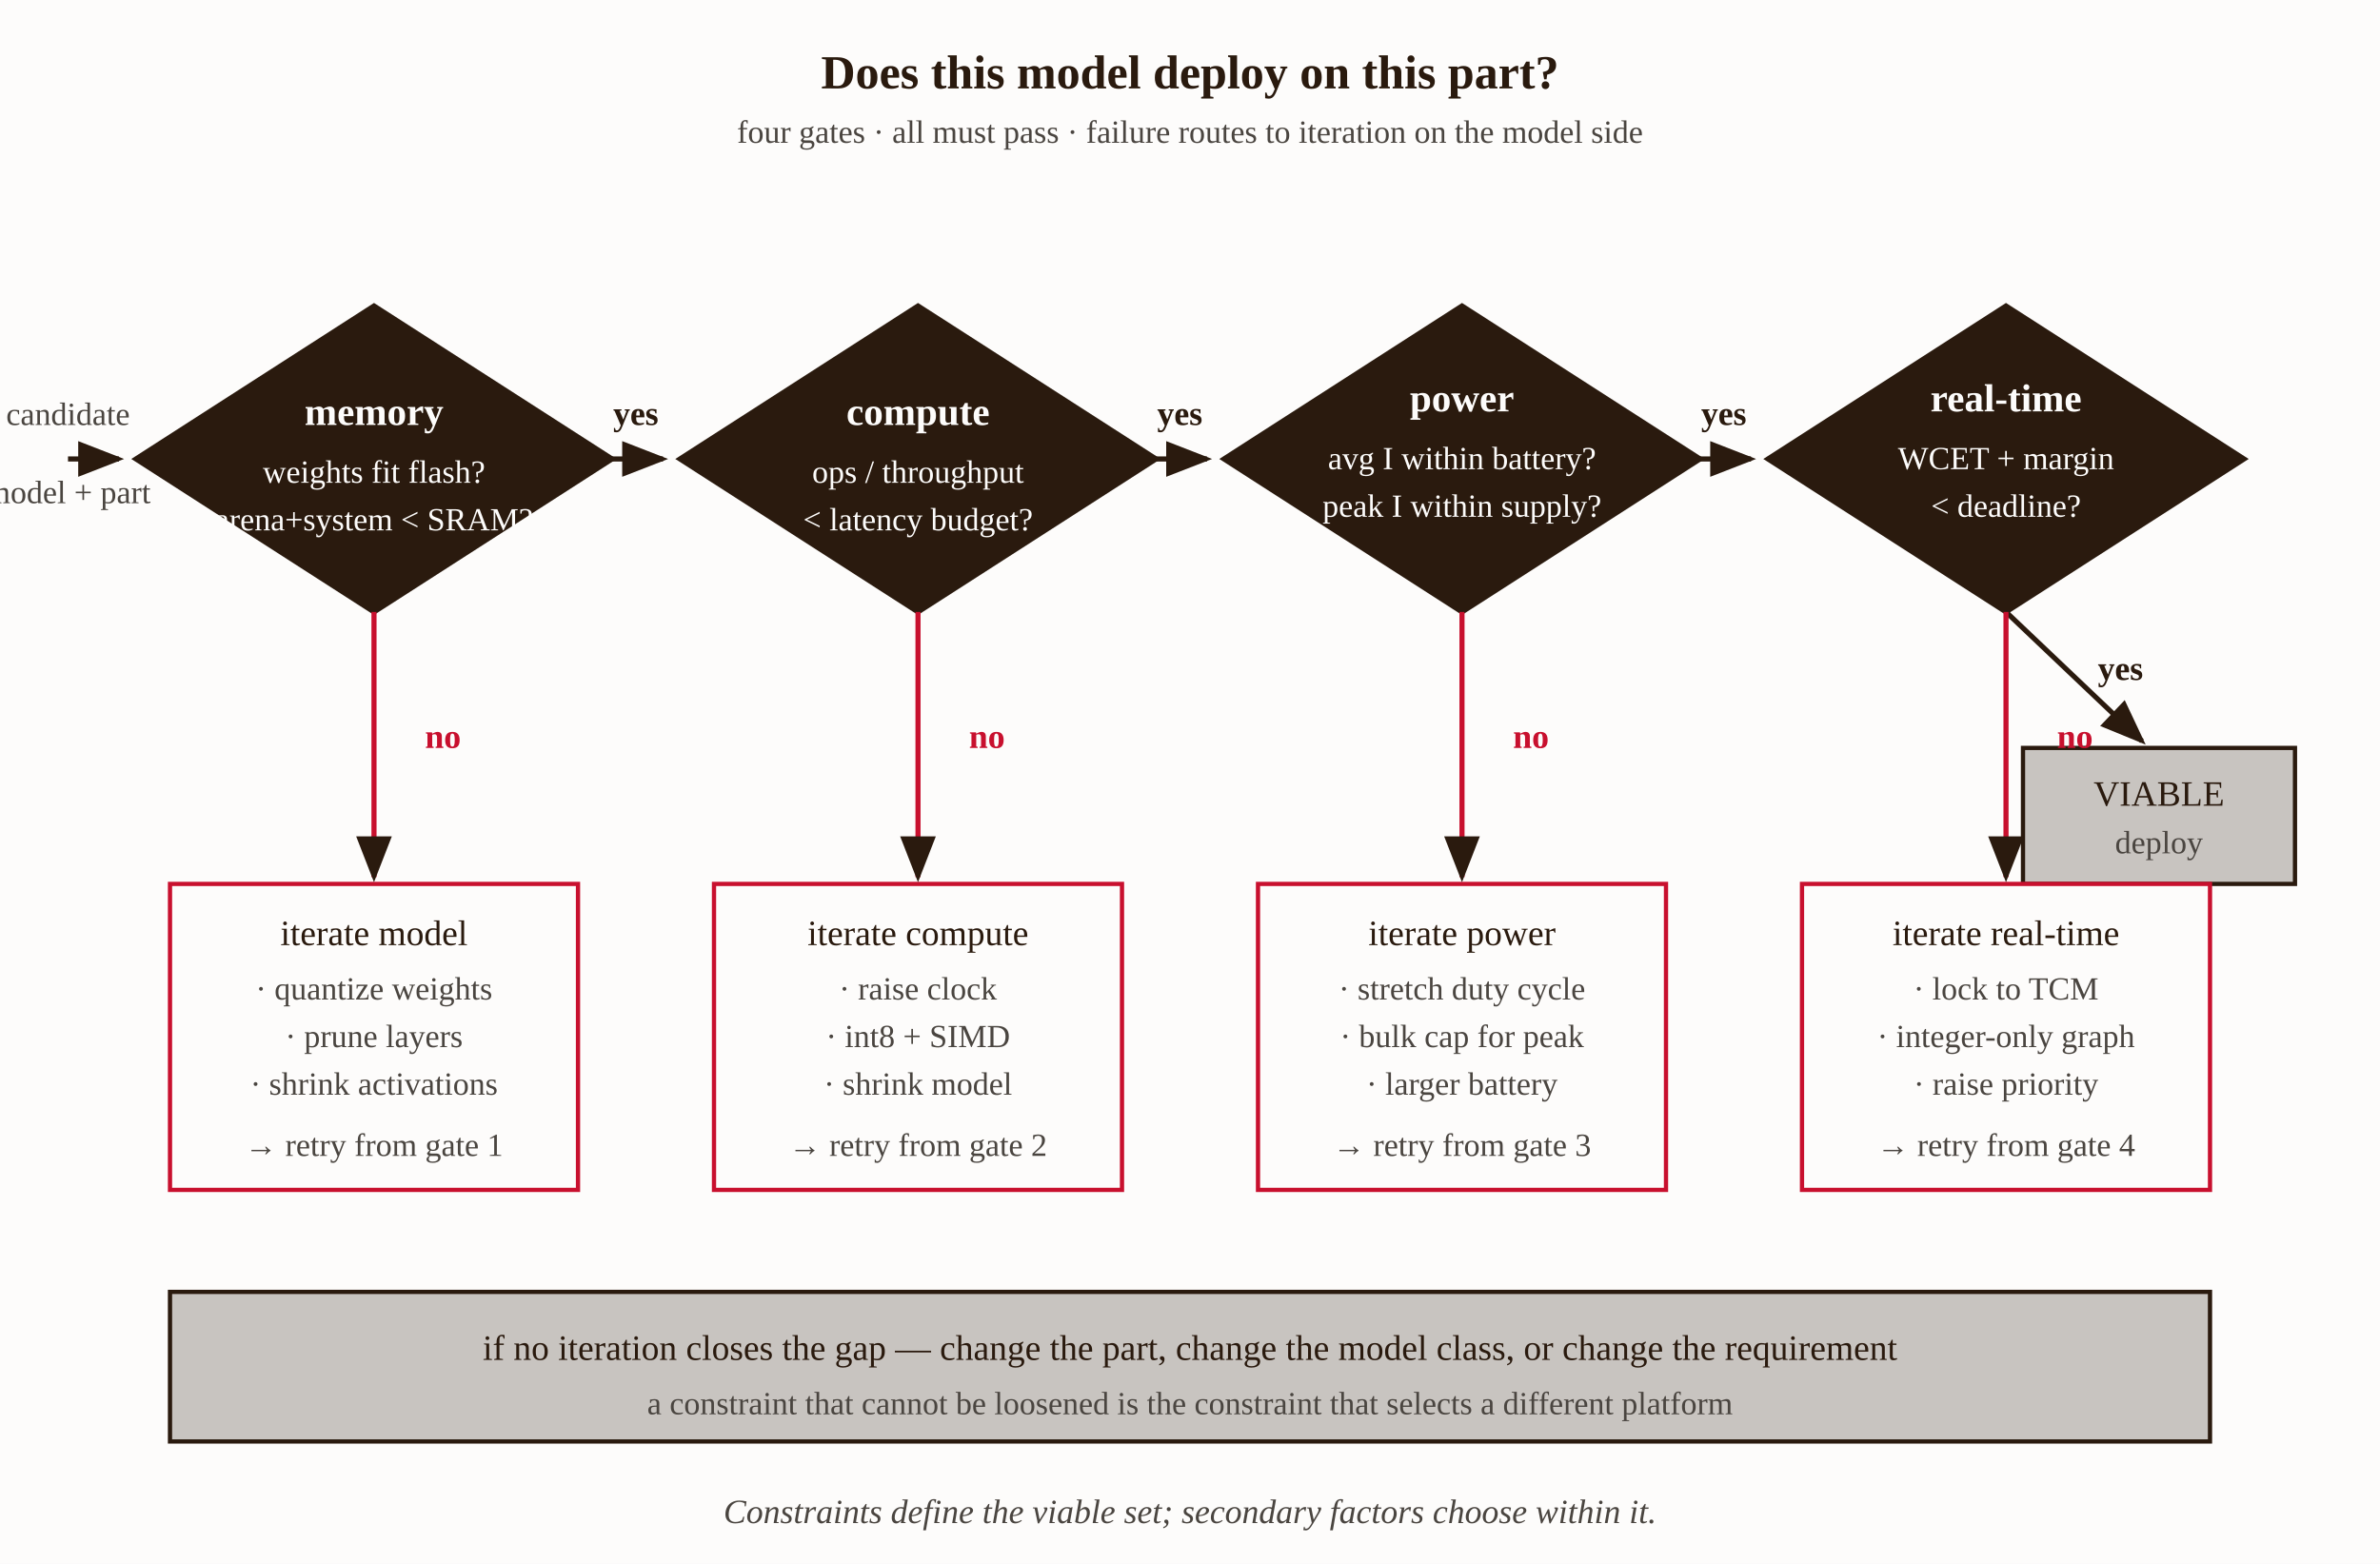
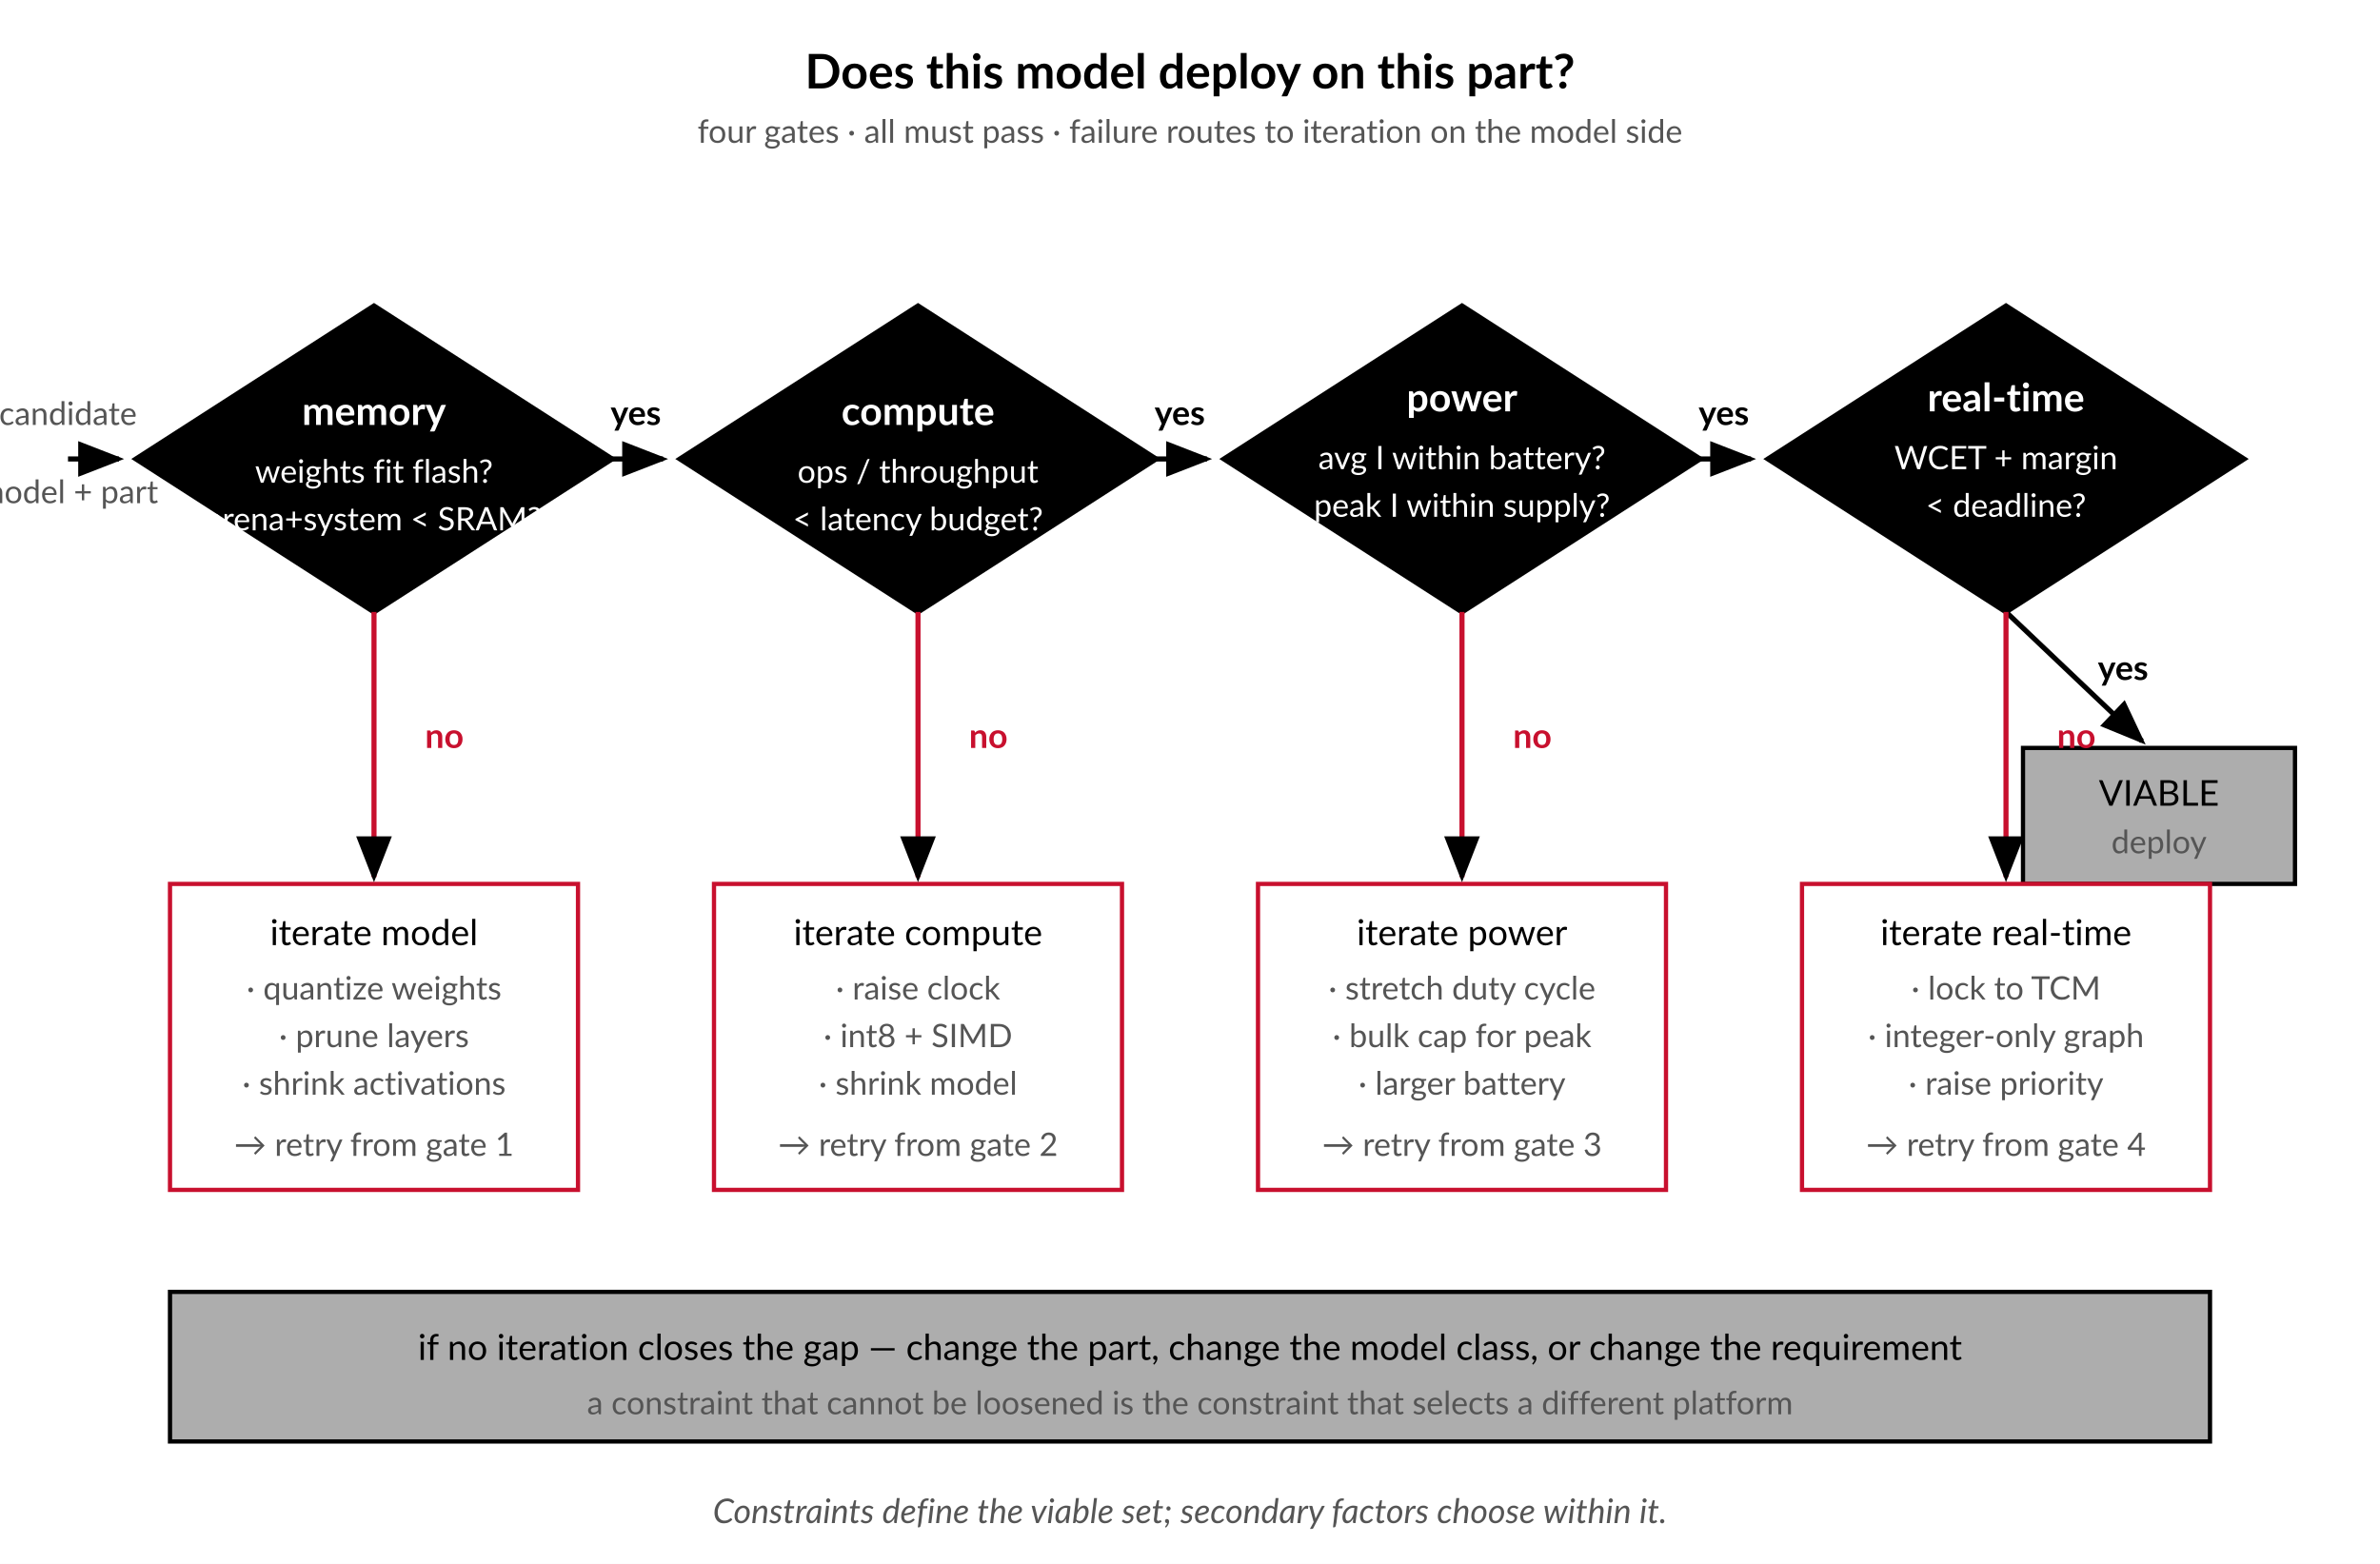
<svg xmlns="http://www.w3.org/2000/svg" viewBox="0 0 700 460" role="img" aria-labelledby="t06 d06">
  <defs>
    <style>
-       .ti { font-family: 'EB Garamond', Georgia, 'Times New Roman', serif; font-size: 14px; font-weight: bold; fill: #2a1a0e; }
-       .gn { font-family: 'EB Garamond', Georgia, 'Times New Roman', serif; font-size: 11.5px; font-weight: bold; fill: #fdfcfb; }
-       .gs { font-family: 'EB Garamond', Georgia, 'Times New Roman', serif; font-size: 9.5px; fill: #fdfcfb; }
-       .lb { font-family: 'EB Garamond', Georgia, 'Times New Roman', serif; font-size: 10.5px; fill: #2a1a0e; }
-       .sm { font-family: 'EB Garamond', Georgia, 'Times New Roman', serif; font-size: 9.5px; fill: #4a4540; }
-       .cap { font-family: 'EB Garamond', Georgia, 'Times New Roman', serif; font-size: 10px; font-style: italic; fill: #4a4540; }
-       .branchok { font-family: 'EB Garamond', Georgia, 'Times New Roman', serif; font-size: 10px; font-weight: bold; fill: #2a1a0e; }
-       .branchno { font-family: 'EB Garamond', Georgia, 'Times New Roman', serif; font-size: 10px; font-weight: bold; fill: #c8102e; }
+       .ti { font-family: 'Real Head Pro', 'FF Real', Lato, sans-serif; font-size: 14px; font-weight: bold; fill: #000000; }
+       .gn { font-family: 'Real Head Pro', 'FF Real', Lato, sans-serif; font-size: 11.5px; font-weight: bold; fill: #FFFFFF; }
+       .gs { font-family: 'Real Head Pro', 'FF Real', Lato, sans-serif; font-size: 9.5px; fill: #FFFFFF; }
+       .lb { font-family: 'Real Head Pro', 'FF Real', Lato, sans-serif; font-size: 10.5px; fill: #000000; }
+       .sm { font-family: 'Real Head Pro', 'FF Real', Lato, sans-serif; font-size: 9.5px; fill: #555555; }
+       .cap { font-family: 'Real Head Pro', 'FF Real', Lato, sans-serif; font-size: 10px; font-style: italic; fill: #555555; }
+       .branchok { font-family: 'Real Head Pro', 'FF Real', Lato, sans-serif; font-size: 10px; font-weight: bold; fill: #000000; }
+       .branchno { font-family: 'Real Head Pro', 'FF Real', Lato, sans-serif; font-size: 10px; font-weight: bold; fill: #C8102E; }
    </style>
    <marker id="ar6" markerWidth="9" markerHeight="7" refX="8" refY="3.5" orient="auto">
-       <polygon points="0 0, 9 3.5, 0 7" fill="#2a1a0e" />
+       <polygon points="0 0, 9 3.5, 0 7" fill="#000000" />
    </marker>
  </defs>
-   <rect width="700" height="460" fill="#fdfcfb" />
+   <rect width="700" height="460" fill="#FFFFFF" />
  <text x="350" y="26" text-anchor="middle" class="ti">Does this model deploy on this part?</text>
  <text x="350" y="42" text-anchor="middle" class="sm">four gates · all must pass · failure routes to iteration on the model side</text>
-   <polygon points="110,90 180,135 110,180 40,135" fill="#2a1a0e" stroke="#2a1a0e" stroke-width="1.5" />
+   <polygon points="110,90 180,135 110,180 40,135" fill="#000000" stroke="#000000" stroke-width="1.5" />
  <text x="110" y="125" text-anchor="middle" class="gn">memory</text>
  <text x="110" y="142" text-anchor="middle" class="gs">weights fit flash?</text>
  <text x="110" y="156" text-anchor="middle" class="gs">arena+system &lt; SRAM?</text>
-   <polygon points="270,90 340,135 270,180 200,135" fill="#2a1a0e" stroke="#2a1a0e" stroke-width="1.5" />
+   <polygon points="270,90 340,135 270,180 200,135" fill="#000000" stroke="#000000" stroke-width="1.5" />
  <text x="270" y="125" text-anchor="middle" class="gn">compute</text>
  <text x="270" y="142" text-anchor="middle" class="gs">ops / throughput</text>
  <text x="270" y="156" text-anchor="middle" class="gs">&lt; latency budget?</text>
-   <polygon points="430,90 500,135 430,180 360,135" fill="#2a1a0e" stroke="#2a1a0e" stroke-width="1.5" />
+   <polygon points="430,90 500,135 430,180 360,135" fill="#000000" stroke="#000000" stroke-width="1.5" />
  <text x="430" y="121" text-anchor="middle" class="gn">power</text>
  <text x="430" y="138" text-anchor="middle" class="gs">avg I within battery?</text>
  <text x="430" y="152" text-anchor="middle" class="gs">peak I within supply?</text>
-   <polygon points="590,90 660,135 590,180 520,135" fill="#2a1a0e" stroke="#2a1a0e" stroke-width="1.5" />
+   <polygon points="590,90 660,135 590,180 520,135" fill="#000000" stroke="#000000" stroke-width="1.5" />
  <text x="590" y="121" text-anchor="middle" class="gn">real-time</text>
  <text x="590" y="138" text-anchor="middle" class="gs">WCET + margin</text>
  <text x="590" y="152" text-anchor="middle" class="gs">&lt; deadline?</text>
-   <line x1="180" y1="135" x2="195" y2="135" stroke="#2a1a0e" stroke-width="1.5" marker-end="url(#ar6)" />
+   <line x1="180" y1="135" x2="195" y2="135" stroke="#000000" stroke-width="1.5" marker-end="url(#ar6)" />
  <text x="187" y="125" text-anchor="middle" class="branchok">yes</text>
-   <line x1="340" y1="135" x2="355" y2="135" stroke="#2a1a0e" stroke-width="1.5" marker-end="url(#ar6)" />
+   <line x1="340" y1="135" x2="355" y2="135" stroke="#000000" stroke-width="1.5" marker-end="url(#ar6)" />
  <text x="347" y="125" text-anchor="middle" class="branchok">yes</text>
-   <line x1="500" y1="135" x2="515" y2="135" stroke="#2a1a0e" stroke-width="1.5" marker-end="url(#ar6)" />
+   <line x1="500" y1="135" x2="515" y2="135" stroke="#000000" stroke-width="1.5" marker-end="url(#ar6)" />
  <text x="507" y="125" text-anchor="middle" class="branchok">yes</text>
-   <line x1="20" y1="135" x2="35" y2="135" stroke="#2a1a0e" stroke-width="1.5" marker-end="url(#ar6)" />
+   <line x1="20" y1="135" x2="35" y2="135" stroke="#000000" stroke-width="1.5" marker-end="url(#ar6)" />
  <text x="20" y="125" text-anchor="middle" class="sm">candidate</text>
  <text x="20" y="148" text-anchor="middle" class="sm">model + part</text>
-   <rect x="595" y="220" width="80" height="40" fill="#c8c4c0" stroke="#2a1a0e" stroke-width="1.25" />
+   <rect x="595" y="220" width="80" height="40" fill="#ADADAD" stroke="#000000" stroke-width="1.25" />
  <text x="635" y="237" text-anchor="middle" class="lb">VIABLE</text>
  <text x="635" y="251" text-anchor="middle" class="sm">deploy</text>
-   <line x1="590" y1="180" x2="630" y2="218" stroke="#2a1a0e" stroke-width="1.5" marker-end="url(#ar6)" />
+   <line x1="590" y1="180" x2="630" y2="218" stroke="#000000" stroke-width="1.5" marker-end="url(#ar6)" />
  <text x="617" y="200" class="branchok">yes</text>
-   <rect x="50" y="260" width="120" height="90" fill="#fdfcfb" stroke="#c8102e" stroke-width="1.25" />
+   <rect x="50" y="260" width="120" height="90" fill="#FFFFFF" stroke="#C8102E" stroke-width="1.25" />
  <text x="110" y="278" text-anchor="middle" class="lb">iterate model</text>
  <text x="110" y="294" text-anchor="middle" class="sm">· quantize weights</text>
  <text x="110" y="308" text-anchor="middle" class="sm">· prune layers</text>
  <text x="110" y="322" text-anchor="middle" class="sm">· shrink activations</text>
  <text x="110" y="340" text-anchor="middle" class="sm">→ retry from gate 1</text>
-   <rect x="210" y="260" width="120" height="90" fill="#fdfcfb" stroke="#c8102e" stroke-width="1.25" />
+   <rect x="210" y="260" width="120" height="90" fill="#FFFFFF" stroke="#C8102E" stroke-width="1.25" />
  <text x="270" y="278" text-anchor="middle" class="lb">iterate compute</text>
  <text x="270" y="294" text-anchor="middle" class="sm">· raise clock</text>
  <text x="270" y="308" text-anchor="middle" class="sm">· int8 + SIMD</text>
  <text x="270" y="322" text-anchor="middle" class="sm">· shrink model</text>
  <text x="270" y="340" text-anchor="middle" class="sm">→ retry from gate 2</text>
-   <rect x="370" y="260" width="120" height="90" fill="#fdfcfb" stroke="#c8102e" stroke-width="1.25" />
+   <rect x="370" y="260" width="120" height="90" fill="#FFFFFF" stroke="#C8102E" stroke-width="1.25" />
  <text x="430" y="278" text-anchor="middle" class="lb">iterate power</text>
  <text x="430" y="294" text-anchor="middle" class="sm">· stretch duty cycle</text>
  <text x="430" y="308" text-anchor="middle" class="sm">· bulk cap for peak</text>
  <text x="430" y="322" text-anchor="middle" class="sm">· larger battery</text>
  <text x="430" y="340" text-anchor="middle" class="sm">→ retry from gate 3</text>
-   <rect x="530" y="260" width="120" height="90" fill="#fdfcfb" stroke="#c8102e" stroke-width="1.25" />
+   <rect x="530" y="260" width="120" height="90" fill="#FFFFFF" stroke="#C8102E" stroke-width="1.25" />
  <text x="590" y="278" text-anchor="middle" class="lb">iterate real-time</text>
  <text x="590" y="294" text-anchor="middle" class="sm">· lock to TCM</text>
  <text x="590" y="308" text-anchor="middle" class="sm">· integer-only graph</text>
  <text x="590" y="322" text-anchor="middle" class="sm">· raise priority</text>
  <text x="590" y="340" text-anchor="middle" class="sm">→ retry from gate 4</text>
-   <line x1="110" y1="180" x2="110" y2="258" stroke="#c8102e" stroke-width="1.5" marker-end="url(#ar6)" />
+   <line x1="110" y1="180" x2="110" y2="258" stroke="#C8102E" stroke-width="1.5" marker-end="url(#ar6)" />
  <text x="125" y="220" class="branchno">no</text>
-   <line x1="270" y1="180" x2="270" y2="258" stroke="#c8102e" stroke-width="1.5" marker-end="url(#ar6)" />
+   <line x1="270" y1="180" x2="270" y2="258" stroke="#C8102E" stroke-width="1.5" marker-end="url(#ar6)" />
  <text x="285" y="220" class="branchno">no</text>
-   <line x1="430" y1="180" x2="430" y2="258" stroke="#c8102e" stroke-width="1.5" marker-end="url(#ar6)" />
+   <line x1="430" y1="180" x2="430" y2="258" stroke="#C8102E" stroke-width="1.5" marker-end="url(#ar6)" />
  <text x="445" y="220" class="branchno">no</text>
-   <line x1="590" y1="180" x2="590" y2="258" stroke="#c8102e" stroke-width="1.5" marker-end="url(#ar6)" />
+   <line x1="590" y1="180" x2="590" y2="258" stroke="#C8102E" stroke-width="1.5" marker-end="url(#ar6)" />
  <text x="605" y="220" class="branchno">no</text>
-   <rect x="50" y="380" width="600" height="44" fill="#c8c4c0" stroke="#2a1a0e" stroke-width="1.25" />
+   <rect x="50" y="380" width="600" height="44" fill="#ADADAD" stroke="#000000" stroke-width="1.25" />
  <text x="350" y="400" text-anchor="middle" class="lb">if no iteration closes the gap — change the part, change the model class, or change the requirement</text>
  <text x="350" y="416" text-anchor="middle" class="sm">a constraint that cannot be loosened is the constraint that selects a different platform</text>
  <text x="350" y="448" text-anchor="middle" class="cap">Constraints define the viable set; secondary factors choose within it.</text>
</svg>
